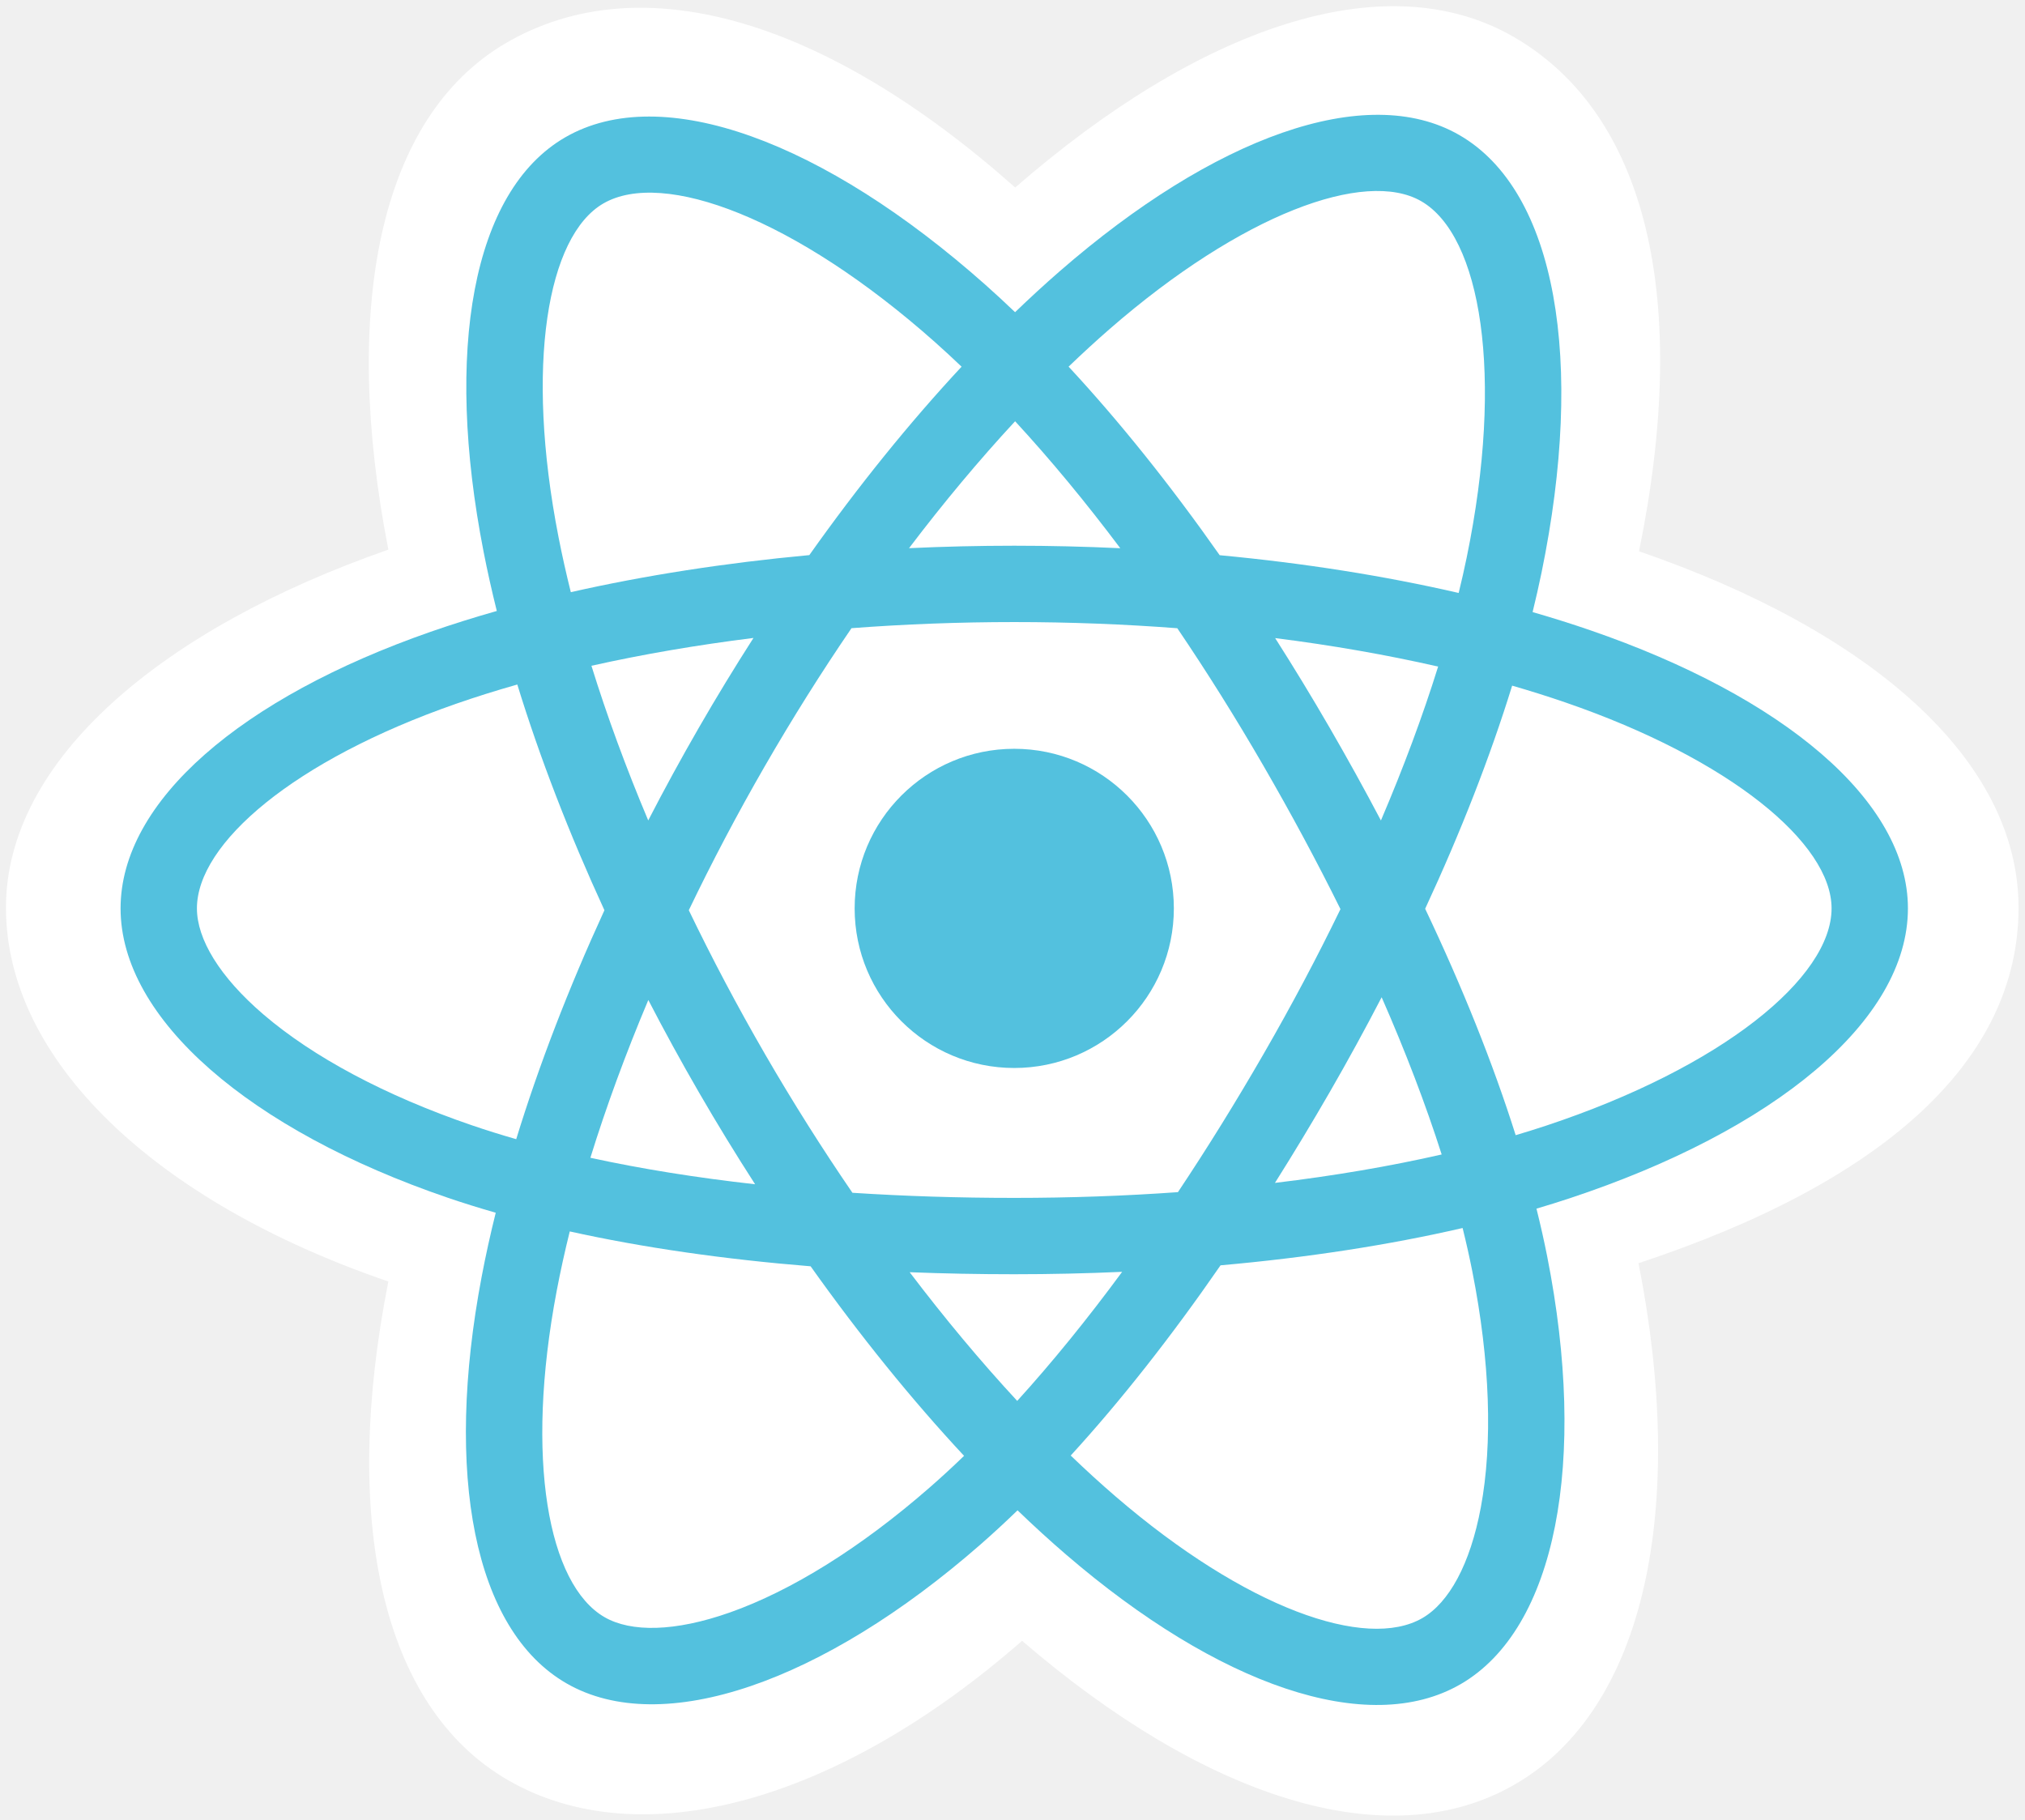
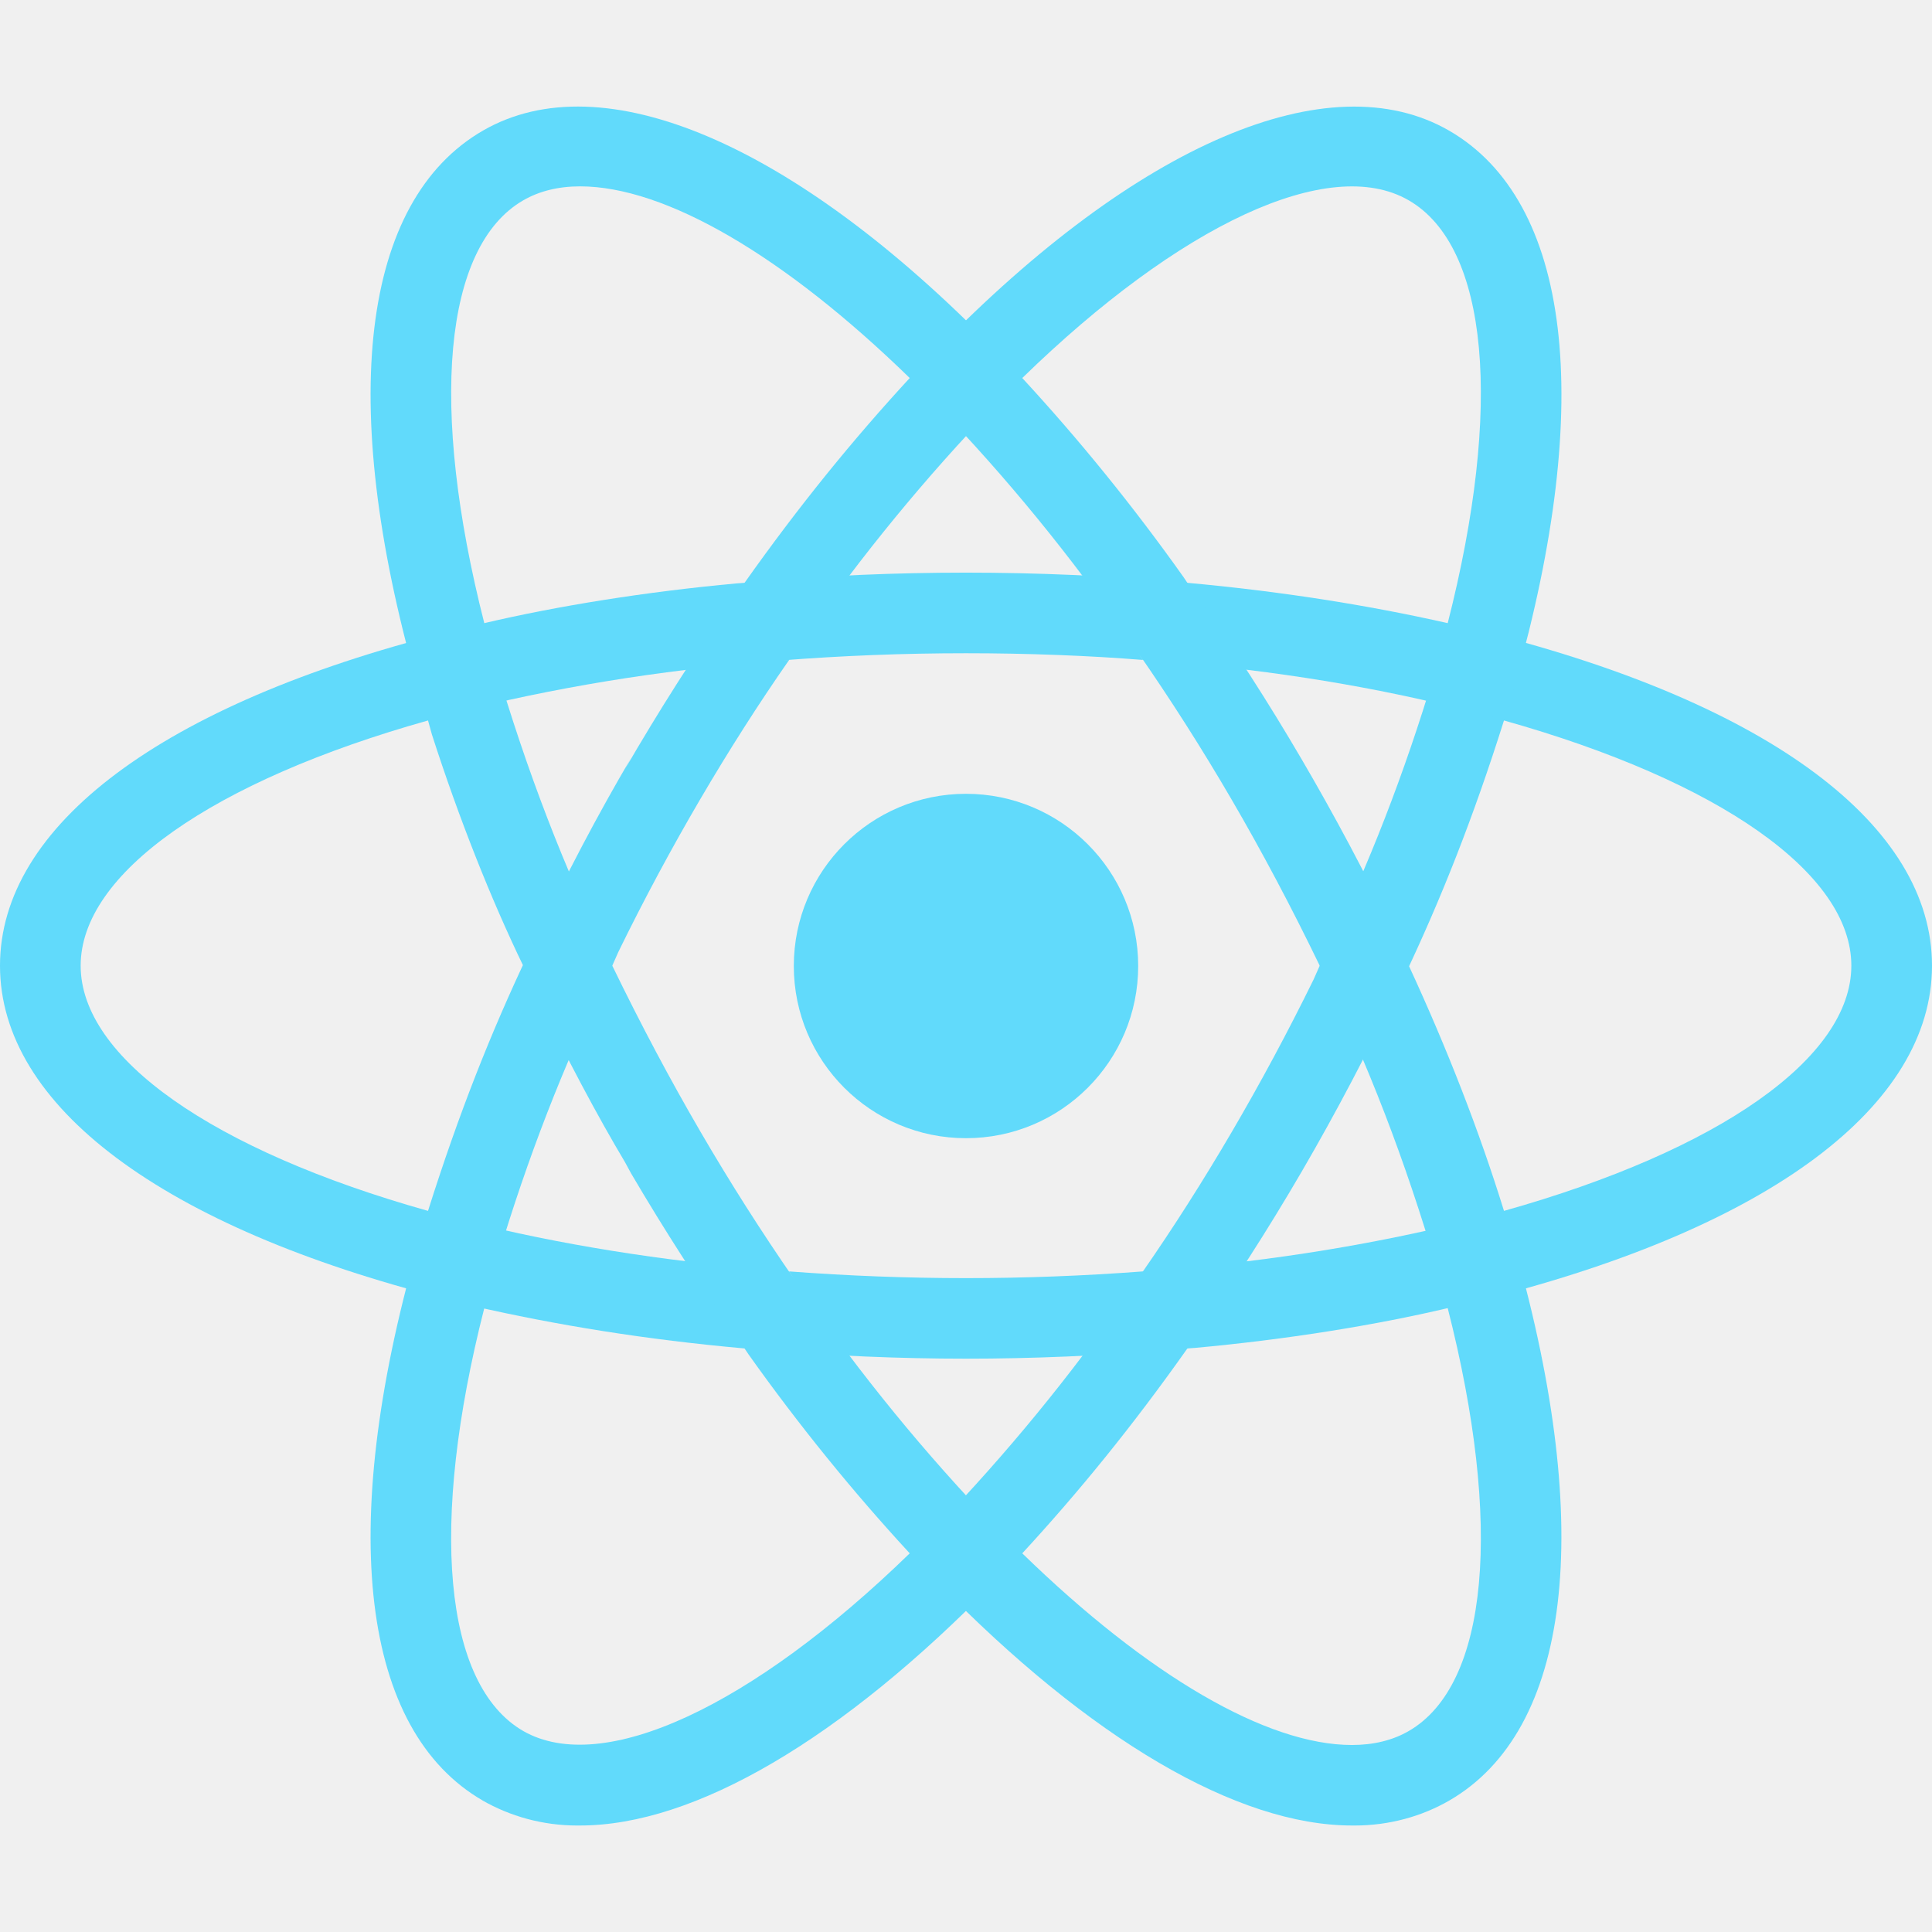
- <svg xmlns="http://www.w3.org/2000/svg" width="256px" height="230px" viewBox="0 0 256 230" version="1.1" preserveAspectRatio="xMidYMid">
-   <path d="M0.754,114.75 C0.754,133.965 19.517,151.902 49.097,162.013 C43.19,191.75 48.039,215.719 64.233,225.058 C80.878,234.657 105.676,228.013 129.213,207.439 C152.156,227.182 175.344,234.952 191.523,225.586 C208.152,215.959 213.21,190.365 207.14,159.699 C237.95,149.513 255.184,134.218 255.184,114.75 C255.184,95.981 236.387,79.744 207.205,69.698 C213.74,37.765 208.203,14.378 191.338,4.653 C175.079,-4.723 151.622,3.449 128.342,23.709 C104.123,2.205 80.897,-4.361 64.049,5.392 C47.806,14.795 43.171,39.199 49.097,69.487 C20.515,79.452 0.754,96.057 0.754,114.75 Z" fill="#FFFFFF" />
-   <path d="M201.025,79.674 C198.681,78.867 196.252,78.104 193.751,77.382 C194.162,75.704 194.539,74.049 194.875,72.421 C200.381,45.693 196.781,24.162 184.487,17.073 C172.7,10.275 153.422,17.363 133.952,34.306 C132.08,35.936 130.202,37.661 128.326,39.469 C127.075,38.273 125.827,37.117 124.582,36.011 C104.177,17.893 83.724,10.259 71.443,17.368 C59.667,24.185 56.179,44.427 61.136,69.757 C61.614,72.204 62.174,74.702 62.806,77.242 C59.912,78.064 57.117,78.94 54.443,79.872 C30.521,88.212 15.243,101.284 15.243,114.842 C15.243,128.846 31.644,142.891 56.561,151.408 C58.527,152.08 60.568,152.716 62.67,153.319 C61.988,156.066 61.394,158.759 60.896,161.385 C56.17,186.275 59.861,206.038 71.606,212.813 C83.737,219.808 104.097,212.618 123.923,195.288 C125.49,193.918 127.062,192.465 128.638,190.942 C130.68,192.909 132.719,194.77 134.746,196.515 C153.95,213.04 172.916,219.713 184.651,212.92 C196.77,205.904 200.709,184.673 195.595,158.842 C195.205,156.869 194.75,154.854 194.24,152.803 C195.67,152.38 197.073,151.944 198.442,151.49 C224.346,142.908 241.199,129.033 241.199,114.842 C241.199,101.235 225.429,88.075 201.025,79.674 L201.025,79.674 L201.025,79.674 Z" fill="#53C1DE" />
-   <path d="M195.406,142.328 C194.171,142.737 192.903,143.132 191.611,143.515 C188.751,134.462 184.892,124.835 180.169,114.89 C184.676,105.18 188.386,95.677 191.166,86.682 C193.477,87.351 195.721,88.057 197.883,88.801 C218.792,95.999 231.547,106.642 231.547,114.842 C231.547,123.577 217.772,134.917 195.406,142.328 L195.406,142.328 L195.406,142.328 Z M186.126,160.717 C188.387,172.139 188.71,182.466 187.212,190.539 C185.866,197.793 183.16,202.629 179.814,204.566 C172.693,208.688 157.465,203.33 141.042,189.198 C139.159,187.578 137.263,185.848 135.36,184.017 C141.727,177.054 148.09,168.959 154.301,159.968 C165.224,158.999 175.544,157.414 184.903,155.251 C185.364,157.11 185.773,158.934 186.126,160.717 L186.126,160.717 L186.126,160.717 Z M92.277,203.854 C85.319,206.311 79.778,206.381 76.429,204.45 C69.301,200.339 66.338,184.471 70.38,163.185 C70.843,160.747 71.394,158.243 72.029,155.683 C81.285,157.73 91.53,159.203 102.479,160.091 C108.731,168.888 115.278,176.974 121.876,184.055 C120.435,185.446 118.999,186.771 117.571,188.019 C108.804,195.683 100.019,201.119 92.277,203.854 L92.277,203.854 L92.277,203.854 Z M59.683,142.274 C48.665,138.508 39.566,133.614 33.329,128.273 C27.725,123.474 24.895,118.709 24.895,114.842 C24.895,106.615 37.162,96.12 57.621,88.987 C60.103,88.122 62.702,87.306 65.398,86.54 C68.226,95.737 71.935,105.353 76.411,115.077 C71.877,124.946 68.115,134.715 65.26,144.02 C63.338,143.468 61.475,142.886 59.683,142.274 L59.683,142.274 L59.683,142.274 Z M70.609,67.903 C66.362,46.201 69.182,29.83 76.279,25.722 C83.838,21.346 100.554,27.586 118.172,43.229 C119.298,44.229 120.429,45.276 121.563,46.358 C114.998,53.408 108.511,61.433 102.314,70.179 C91.687,71.164 81.515,72.746 72.162,74.865 C71.574,72.499 71.053,70.175 70.609,67.903 L70.609,67.903 L70.609,67.903 Z M168.076,91.971 C165.84,88.109 163.545,84.338 161.205,80.67 C168.414,81.582 175.322,82.792 181.808,84.272 C179.861,90.513 177.434,97.039 174.576,103.729 C172.527,99.838 170.359,95.914 168.076,91.971 L168.076,91.971 L168.076,91.971 Z M128.329,53.257 C132.781,58.08 137.24,63.466 141.626,69.309 C137.206,69.1 132.732,68.992 128.221,68.992 C123.753,68.992 119.312,69.098 114.92,69.303 C119.31,63.514 123.807,58.136 128.329,53.257 L128.329,53.257 L128.329,53.257 Z M88.327,92.037 C86.094,95.91 83.966,99.812 81.949,103.722 C79.138,97.055 76.733,90.5 74.769,84.17 C81.216,82.727 88.091,81.548 95.254,80.653 C92.881,84.355 90.567,88.153 88.327,92.037 L88.327,92.037 L88.327,92.037 Z M95.46,149.72 C88.059,148.894 81.081,147.775 74.636,146.372 C76.631,139.93 79.089,133.234 81.96,126.424 C83.982,130.331 86.119,134.234 88.366,138.116 L88.366,138.116 C90.655,142.07 93.026,145.943 95.46,149.72 L95.46,149.72 L95.46,149.72 Z M128.596,177.109 C124.021,172.172 119.458,166.712 115.001,160.839 C119.327,161.009 123.738,161.095 128.221,161.095 C132.827,161.095 137.38,160.992 141.861,160.792 C137.461,166.771 133.018,172.24 128.596,177.109 L128.596,177.109 L128.596,177.109 Z M174.668,126.077 C177.689,132.961 180.234,139.621 182.256,145.954 C175.704,147.449 168.631,148.653 161.178,149.547 C163.524,145.83 165.839,141.995 168.115,138.049 C170.416,134.058 172.602,130.06 174.668,126.077 L174.668,126.077 L174.668,126.077 Z M159.753,133.227 C156.221,139.351 152.595,145.198 148.914,150.716 C142.209,151.196 135.281,151.443 128.221,151.443 C121.19,151.443 114.35,151.224 107.763,150.797 C103.934,145.206 100.229,139.342 96.719,133.28 L96.72,133.28 C93.219,127.234 89.998,121.137 87.079,115.074 C89.997,108.997 93.21,102.893 96.69,96.858 L96.69,96.86 C100.179,90.809 103.852,84.973 107.646,79.418 C114.366,78.91 121.257,78.644 128.221,78.644 L128.221,78.644 C135.217,78.644 142.116,78.912 148.834,79.424 C152.571,84.939 156.218,90.756 159.721,96.807 C163.264,102.927 166.519,108.99 169.462,114.937 C166.528,120.986 163.281,127.11 159.753,133.227 L159.753,133.227 L159.753,133.227 Z M179.666,25.435 C187.232,29.799 190.175,47.396 185.421,70.473 C185.118,71.945 184.776,73.445 184.405,74.965 C175.031,72.802 164.851,71.192 154.193,70.192 C147.984,61.351 141.551,53.313 135.092,46.354 C136.829,44.684 138.563,43.091 140.289,41.588 C156.971,27.07 172.562,21.339 179.666,25.435 L179.666,25.435 L179.666,25.435 Z" fill="#FFFFFF" />
-   <path d="M128.221,94.665 C139.365,94.665 148.398,103.699 148.398,114.842 C148.398,125.986 139.365,135.02 128.221,135.02 C117.078,135.02 108.044,125.986 108.044,114.842 C108.044,103.699 117.078,94.665 128.221,94.665" fill="#53C1DE" />
+ <svg xmlns="http://www.w3.org/2000/svg" version="1.1" width="1024" height="1024" viewBox="0 0 1024 1024">
+   <g id="icomoon-ignore">
+ </g>
+   <path fill="#61dafb" d="M603.264 512c0 50.404-40.86 91.264-91.264 91.264s-91.264-40.86-91.264-91.264c0-50.404 40.86-91.264 91.264-91.264s91.264 40.86 91.264 91.264z" />
+   <path fill="#61dafb" d="M256.341 693.547l-20.139-5.12c-150.101-37.931-236.203-102.315-236.203-176.597s86.101-138.667 236.203-176.597l20.139-5.077 5.675 19.968c17.427 59.534 37.207 110.167 60.77 158.621l-2.615-5.96 4.309 9.088-4.309 9.088c-21.008 42.541-40.79 93.177-56.362 145.624l-1.793 7.037-5.675 19.925zM226.859 381.867c-114.091 32.043-184.107 81.067-184.107 129.963 0 48.853 70.016 97.877 184.107 129.963 16.375-51.835 33.476-94.868 53.189-136.421l-2.757 6.459c-16.998-35.141-34.1-78.175-48.354-122.486l-2.078-7.477zM767.659 693.547l-5.675-20.011c-17.397-59.48-37.192-110.1-60.795-158.523l2.598 5.904-4.309-9.088 4.309-9.088c20.991-42.518 40.785-93.152 56.391-145.59l1.806-7.071 5.675-19.968 20.181 5.077c150.059 37.931 236.16 102.315 236.16 176.64s-86.101 138.667-236.16 176.597l-20.181 5.12zM746.709 511.829c20.48 44.331 37.419 87.893 50.432 129.963 114.133-32.085 184.107-81.109 184.107-129.963 0-48.896-70.016-97.877-184.107-129.963-16.34 51.795-33.441 94.829-53.171 136.372l2.739-6.41z" />
+   <path fill="#61dafb" d="M226.56 381.653l-5.675-19.925c-42.197-148.736-29.397-255.317 35.115-292.523 63.275-36.523 164.864 6.613 271.317 115.883l14.507 14.891-14.507 14.891c-36.676 38.083-70.629 79.417-101.171 123.302l-2.168 3.29-5.76 8.235-10.027 0.853c-59.99 4.821-115.073 14.042-168.464 27.517l6.97-1.49-20.139 5.077zM307.456 98.773c-11.435 0-21.547 2.475-30.080 7.381-42.411 24.448-49.92 109.44-20.693 224.128 38.731-9.119 85.784-16.673 133.752-21.066l4.19-0.31c28.61-40.451 57.346-75.851 88.205-109.26l-0.653 0.716c-66.56-64.811-129.579-101.589-174.72-101.589zM716.587 967.552c-0.043 0-0.043 0 0 0-60.8 0-138.88-45.781-219.904-128.981l-14.507-14.891 14.507-14.891c36.663-38.090 70.602-79.438 101.126-123.338l2.17-3.297 5.76-8.235 9.984-0.853c60.002-4.793 115.118-14 168.539-27.471l-6.961 1.487 20.139-5.077 5.717 19.968c42.112 148.651 29.355 255.275-35.157 292.437-14.374 8.272-31.607 13.151-49.98 13.151-0.504 0-1.007-0.004-1.509-0.011l0.076 0.001zM541.824 823.296c66.56 64.811 129.579 101.589 174.72 101.589h0.043c11.392 0 21.547-2.475 30.037-7.381 42.411-24.448 49.963-109.483 20.693-224.171-38.768 9.137-85.837 16.691-133.824 21.070l-4.16 0.306c-28.571 40.473-57.296 75.887-88.158 109.297l0.648-0.71z" />
+   <path fill="#61dafb" d="M797.44 381.653l-20.139-5.077c-46.487-12.029-101.603-21.252-158.039-25.797l-3.539-0.229-9.984-0.853-5.76-8.235c-32.67-47.183-66.61-88.519-103.593-126.902l0.297 0.31-14.507-14.891 14.507-14.891c106.411-109.227 207.957-152.363 271.317-115.883 64.512 37.205 77.312 143.787 35.157 292.48l-5.717 19.968zM629.333 308.907c48.725 4.437 95.019 11.648 137.984 21.376 29.269-114.688 21.717-199.68-20.693-224.128-42.155-24.363-121.387 12.971-204.8 94.208 30.188 32.69 58.911 68.089 85.298 105.262l2.212 3.282zM307.456 967.552c-0.439 0.007-0.956 0.011-1.475 0.011-18.373 0-35.607-4.88-50.476-13.414l0.495 0.262c-64.512-37.163-77.312-143.744-35.115-292.437l5.632-19.968 20.139 5.077c49.28 12.416 103.637 21.163 161.493 25.984l10.027 0.853 5.717 8.235c32.719 47.191 66.671 88.538 103.646 126.955l-0.307-0.321 14.507 14.891-14.507 14.891c-80.981 83.2-159.061 128.981-219.776 128.981zM256.683 693.333c-29.269 114.688-21.717 199.723 20.693 224.171 42.112 24.021 121.301-13.013 204.8-94.208-30.181-32.703-58.917-68.115-85.33-105.292l-2.222-3.294c-52.126-4.681-99.18-12.235-145.102-22.757l7.161 1.381z" />
+   <path fill="#61dafb" d="M512 720.128c-35.115 0-71.211-1.536-107.349-4.523l-10.027-0.853-5.76-8.235c-17.419-24.566-36.456-54.116-54.294-84.456l-3.306-6.082c-14.479-24.255-31.065-55.411-46.384-87.29l-3.365-7.771-4.267-9.088 4.267-9.088c18.676-39.64 35.262-70.796 53.052-101.162l-3.303 6.1c17.664-30.549 37.077-61.013 57.6-90.539l5.76-8.235 10.027-0.853c32.164-2.894 69.575-4.544 107.371-4.544s75.208 1.65 112.166 4.882l-4.795-0.338 9.984 0.853 5.717 8.235c37.651 53.308 73.422 114.148 104.065 177.917l3.327 7.683 4.309 9.088-4.309 9.088c-33.853 71.409-69.628 132.255-110.056 189.584l2.664-3.984-5.717 8.235-9.984 0.853c-36.139 2.987-72.277 4.523-107.392 4.523zM418.261 673.877c63.147 4.736 124.331 4.736 187.52 0 32.123-46.25 63.305-99.337 90.466-154.753l3.23-7.295c-30.297-62.657-61.496-115.748-96.387-166.086l2.648 4.038c-28.060-2.262-60.749-3.552-93.739-3.552s-65.677 1.29-98.016 3.821l4.277-0.269c-32.27 46.312-63.469 99.404-90.57 154.865l-3.169 7.183c30.431 62.72 61.625 115.806 96.447 166.192l-2.709-4.144z" />
</svg>
